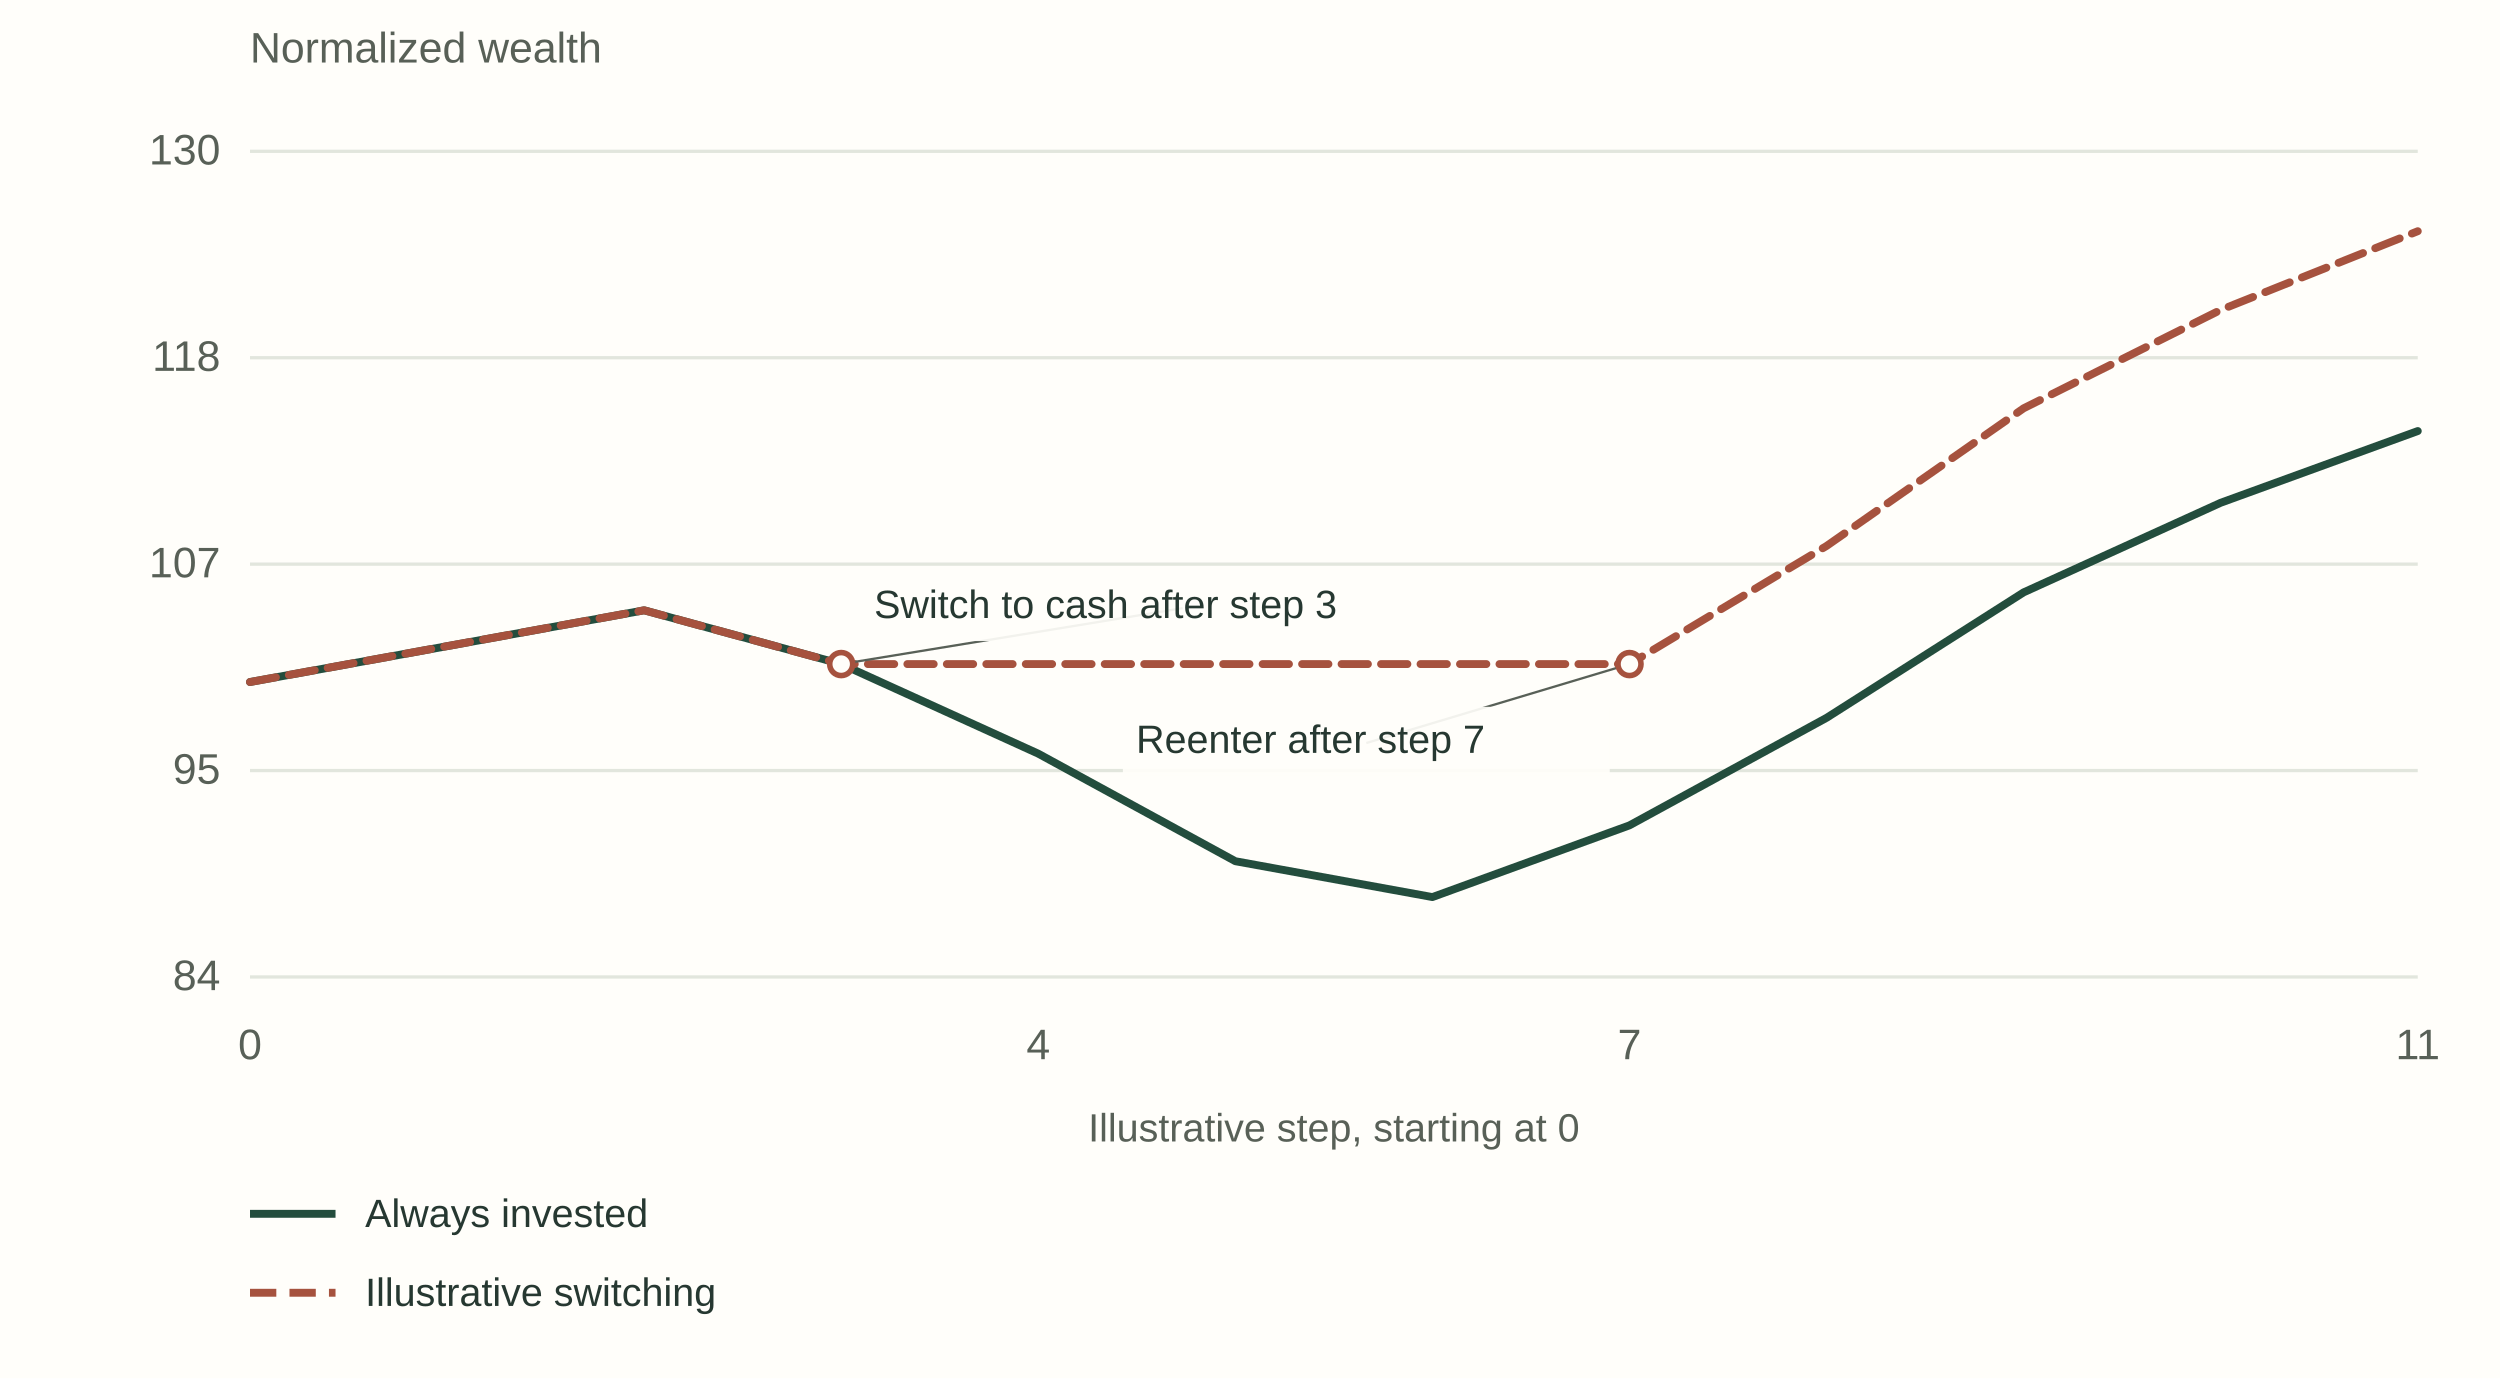
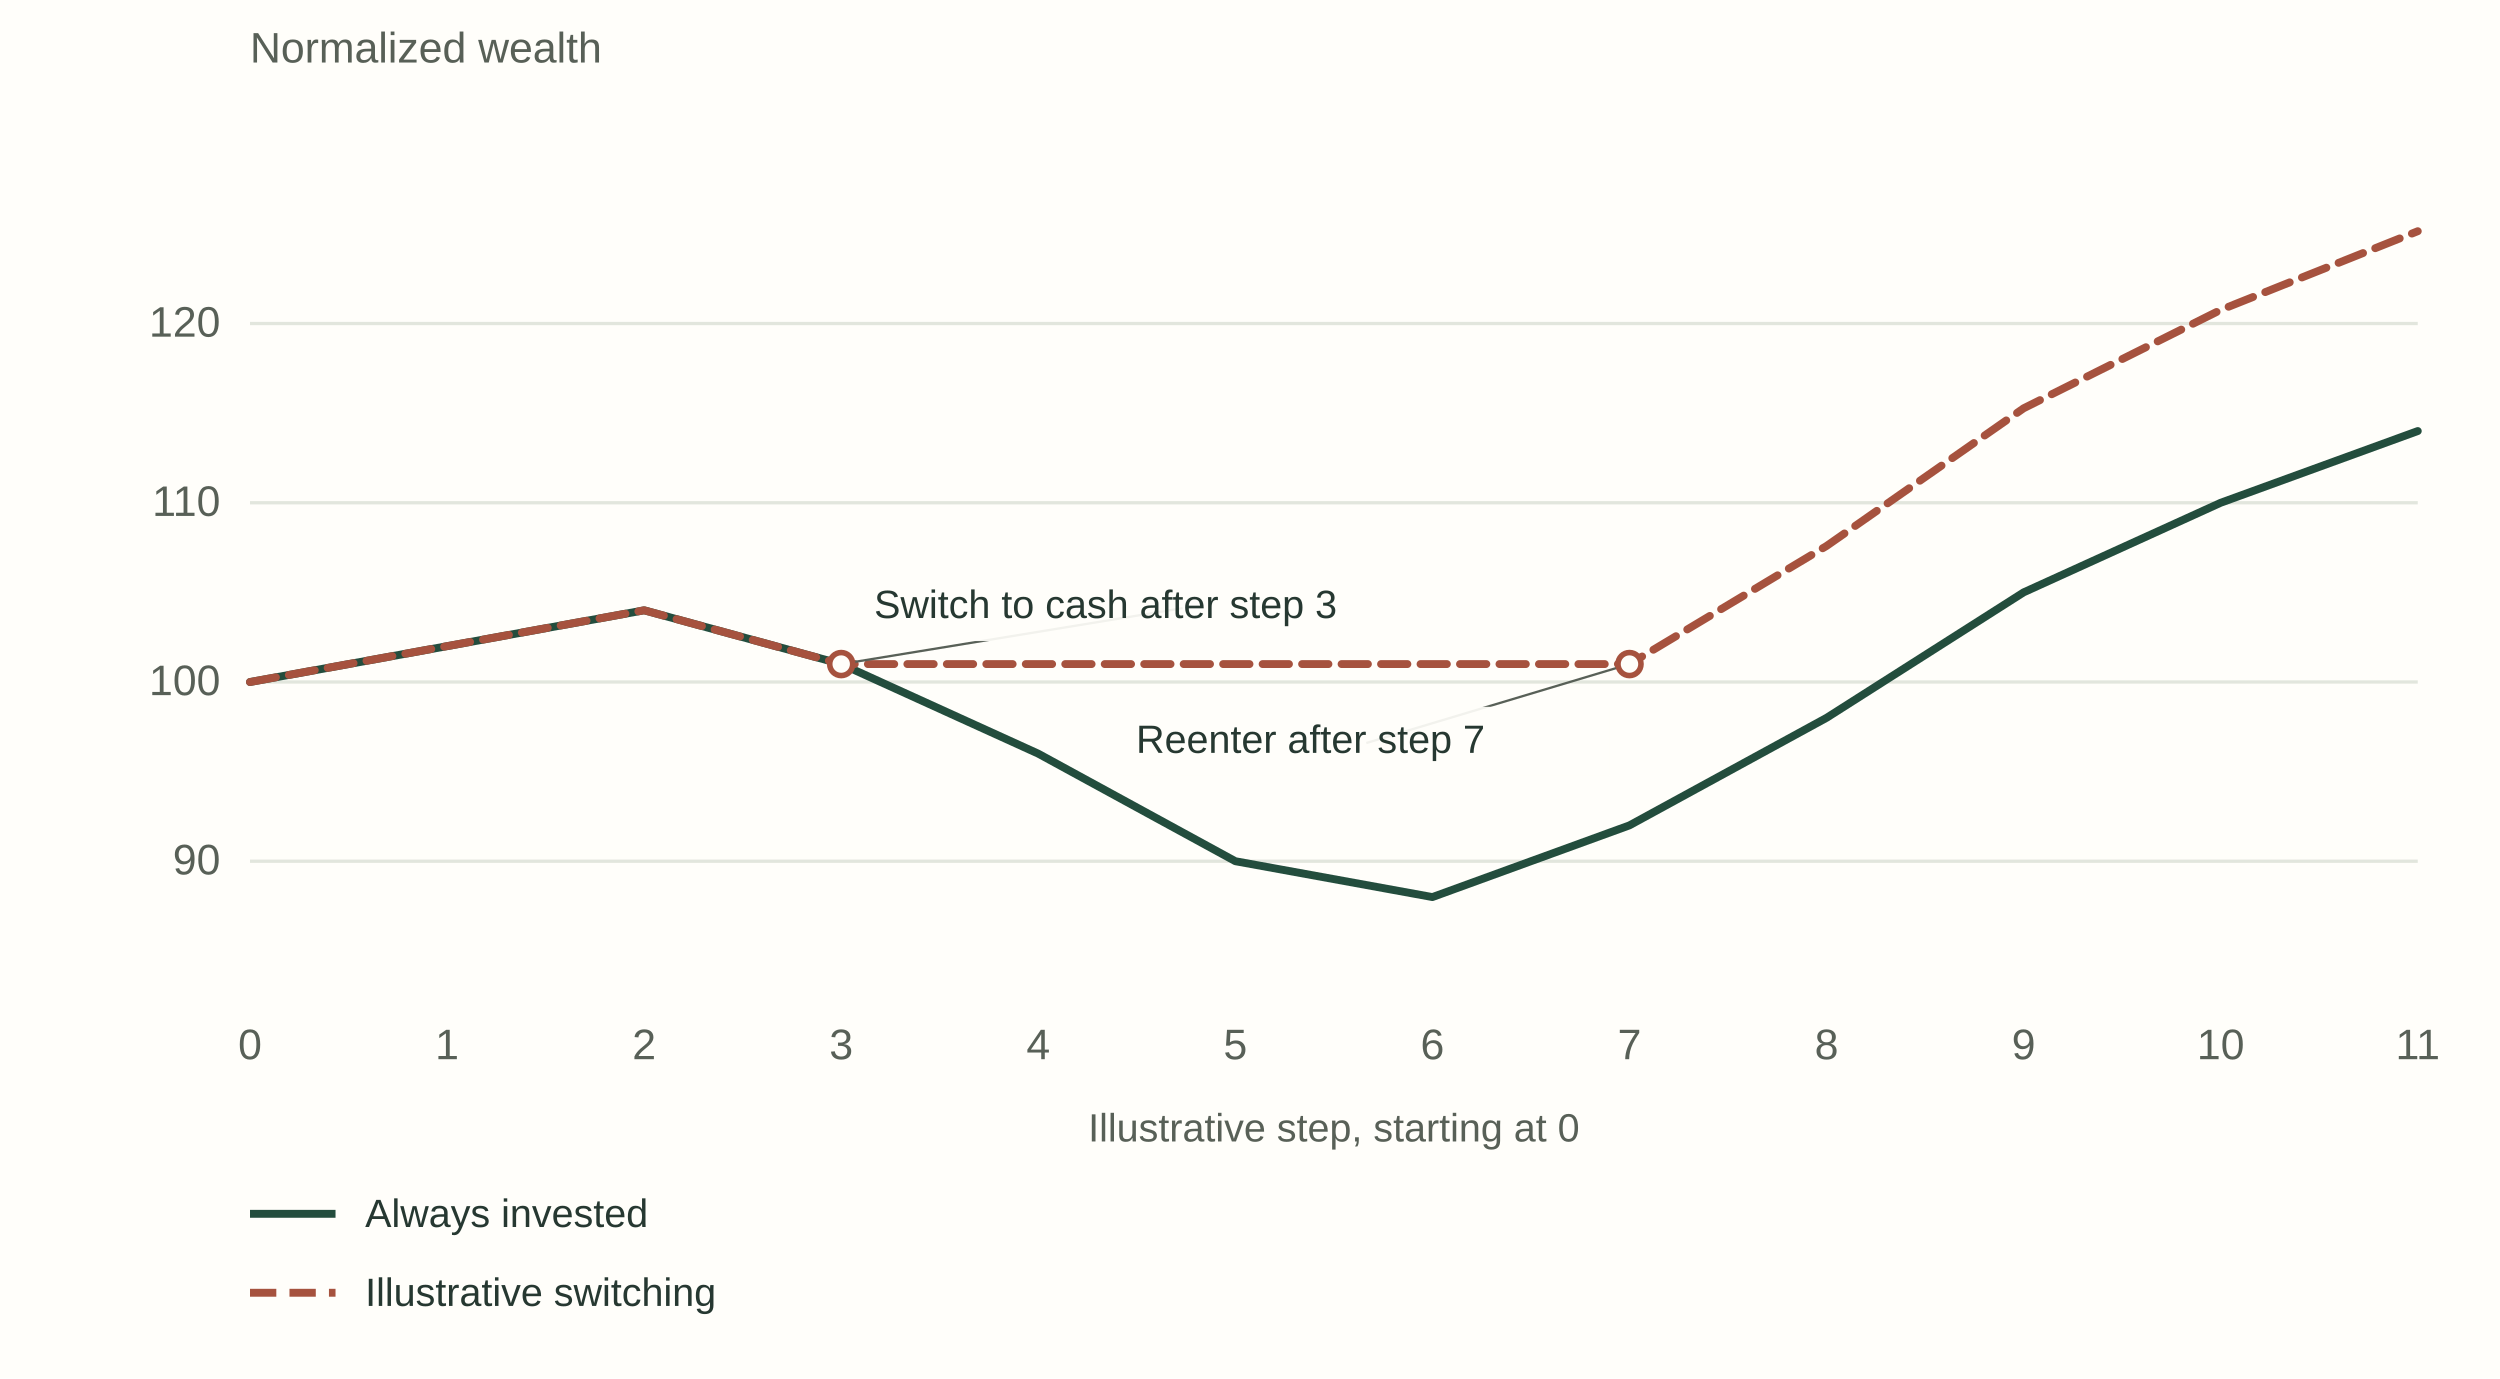
<svg xmlns="http://www.w3.org/2000/svg" viewBox="0 0 760 419" role="img" aria-label="Exposure timing changes a path (separate illustration)">
  <style>.af-text{font-family:Arial,sans-serif;fill:#263831}</style>
  <rect width="760" height="419" fill="#fffefa" />
  <text class="af-text" x="76" y="19" text-anchor="start" style="font-size:13px;font-weight:400;fill:#586057;">Normalized wealth</text>
-   <line x1="76" y1="297" x2="735" y2="297" stroke="#e2e6dd" />
-   <text class="af-text" x="67" y="301" text-anchor="end" style="font-size:13px;font-weight:400;fill:#586057;">84</text>
-   <line x1="76" y1="234.25" x2="735" y2="234.25" stroke="#e2e6dd" />
-   <text class="af-text" x="67" y="238.25" text-anchor="end" style="font-size:13px;font-weight:400;fill:#586057;">95</text>
-   <line x1="76" y1="171.5" x2="735" y2="171.5" stroke="#e2e6dd" />
-   <text class="af-text" x="67" y="175.5" text-anchor="end" style="font-size:13px;font-weight:400;fill:#586057;">107</text>
-   <line x1="76" y1="108.75" x2="735" y2="108.75" stroke="#e2e6dd" />
-   <text class="af-text" x="67" y="112.75" text-anchor="end" style="font-size:13px;font-weight:400;fill:#586057;">118</text>
-   <line x1="76" y1="46" x2="735" y2="46" stroke="#e2e6dd" />
-   <text class="af-text" x="67" y="50" text-anchor="end" style="font-size:13px;font-weight:400;fill:#586057;">130</text>
+   <line x1="76" y1="261.812" x2="735" y2="261.812" stroke="#e2e6dd" />
+   <text class="af-text" x="67" y="265.812" text-anchor="end" style="font-size:13px;font-weight:400;fill:#586057;">90</text>
+   <line x1="76" y1="207.325" x2="735" y2="207.325" stroke="#e2e6dd" />
+   <text class="af-text" x="67" y="211.325" text-anchor="end" style="font-size:13px;font-weight:400;fill:#586057;">100</text>
+   <line x1="76" y1="152.838" x2="735" y2="152.838" stroke="#e2e6dd" />
+   <text class="af-text" x="67" y="156.838" text-anchor="end" style="font-size:13px;font-weight:400;fill:#586057;">110</text>
+   <line x1="76" y1="98.351" x2="735" y2="98.351" stroke="#e2e6dd" />
+   <text class="af-text" x="67" y="102.351" text-anchor="end" style="font-size:13px;font-weight:400;fill:#586057;">120</text>
  <text class="af-text" x="76" y="322" text-anchor="middle" style="font-size:13px;font-weight:400;fill:#586057;">0</text>
+   <text class="af-text" x="135.909" y="322" text-anchor="middle" style="font-size:13px;font-weight:400;fill:#586057;">1</text>
+   <text class="af-text" x="195.818" y="322" text-anchor="middle" style="font-size:13px;font-weight:400;fill:#586057;">2</text>
+   <text class="af-text" x="255.727" y="322" text-anchor="middle" style="font-size:13px;font-weight:400;fill:#586057;">3</text>
  <text class="af-text" x="315.636" y="322" text-anchor="middle" style="font-size:13px;font-weight:400;fill:#586057;">4</text>
+   <text class="af-text" x="375.545" y="322" text-anchor="middle" style="font-size:13px;font-weight:400;fill:#586057;">5</text>
+   <text class="af-text" x="435.455" y="322" text-anchor="middle" style="font-size:13px;font-weight:400;fill:#586057;">6</text>
  <text class="af-text" x="495.364" y="322" text-anchor="middle" style="font-size:13px;font-weight:400;fill:#586057;">7</text>
+   <text class="af-text" x="555.273" y="322" text-anchor="middle" style="font-size:13px;font-weight:400;fill:#586057;">8</text>
+   <text class="af-text" x="615.182" y="322" text-anchor="middle" style="font-size:13px;font-weight:400;fill:#586057;">9</text>
+   <text class="af-text" x="675.091" y="322" text-anchor="middle" style="font-size:13px;font-weight:400;fill:#586057;">10</text>
  <text class="af-text" x="735" y="322" text-anchor="middle" style="font-size:13px;font-weight:400;fill:#586057;">11</text>
  <text class="af-text" x="405.5" y="347" text-anchor="middle" style="font-size:12px;font-weight:400;fill:#586057;">Illustrative step, starting at 0</text>
  <path data-series="0" d="M76.00,207.33 L135.91,196.43 L195.82,185.53 L255.73,201.88 L315.64,229.12 L375.55,261.81 L435.45,272.71 L495.36,250.91 L555.27,218.22 L615.18,180.08 L675.09,152.84 L735.00,131.04 " fill="none" stroke="#234d3d" stroke-width="2.4" stroke-linecap="round" stroke-linejoin="round" />
  <path data-series="1" d="M76.00,207.33 L135.91,196.43 L195.82,185.53 L255.73,201.88 L315.64,201.88 L375.55,201.88 L435.45,201.88 L495.36,201.88 L555.27,165.97 L615.18,124.12 L675.09,94.21 L735.00,70.29 " fill="none" stroke="#a6523e" stroke-width="2.4" stroke-linecap="round" stroke-linejoin="round" stroke-dasharray="8 4" />
  <line x1="255.727" y1="201.877" x2="359.527" y2="184.877" stroke="#586057" stroke-width=".7" />
  <circle data-annotation-series="1" data-value="101" cx="255.727" cy="201.877" r="3.5" fill="#fffefa" stroke="#a6523e" stroke-width="1.7" />
  <rect x="261.727" y="173.877" width="195.6" height="21" fill="#fffefa" opacity=".92" />
  <text class="af-text" x="265.727" y="187.877" text-anchor="start" style="font-size:12px;font-weight:400;fill:#263831;">Switch to cash after step 3</text>
  <line x1="495.364" y1="201.877" x2="415.364" y2="225.877" stroke="#586057" stroke-width=".7" />
  <circle data-annotation-series="1" data-value="101" cx="495.364" cy="201.877" r="3.5" fill="#fffefa" stroke="#a6523e" stroke-width="1.7" />
  <rect x="341.364" y="214.877" width="148" height="21" fill="#fffefa" opacity=".92" />
  <text class="af-text" x="345.364" y="228.877" text-anchor="start" style="font-size:12px;font-weight:400;fill:#263831;">Reenter after step 7</text>
  <line x1="76" x2="102" y1="369" y2="369" stroke="#234d3d" stroke-width="2.4" />
  <text class="af-text" x="111" y="373" text-anchor="start" style="font-size:12px;font-weight:400;fill:#263831;">Always invested</text>
  <line x1="76" x2="102" y1="393" y2="393" stroke="#a6523e" stroke-width="2.4" stroke-dasharray="8 4" />
  <text class="af-text" x="111" y="397" text-anchor="start" style="font-size:12px;font-weight:400;fill:#263831;">Illustrative switching</text>
</svg>
